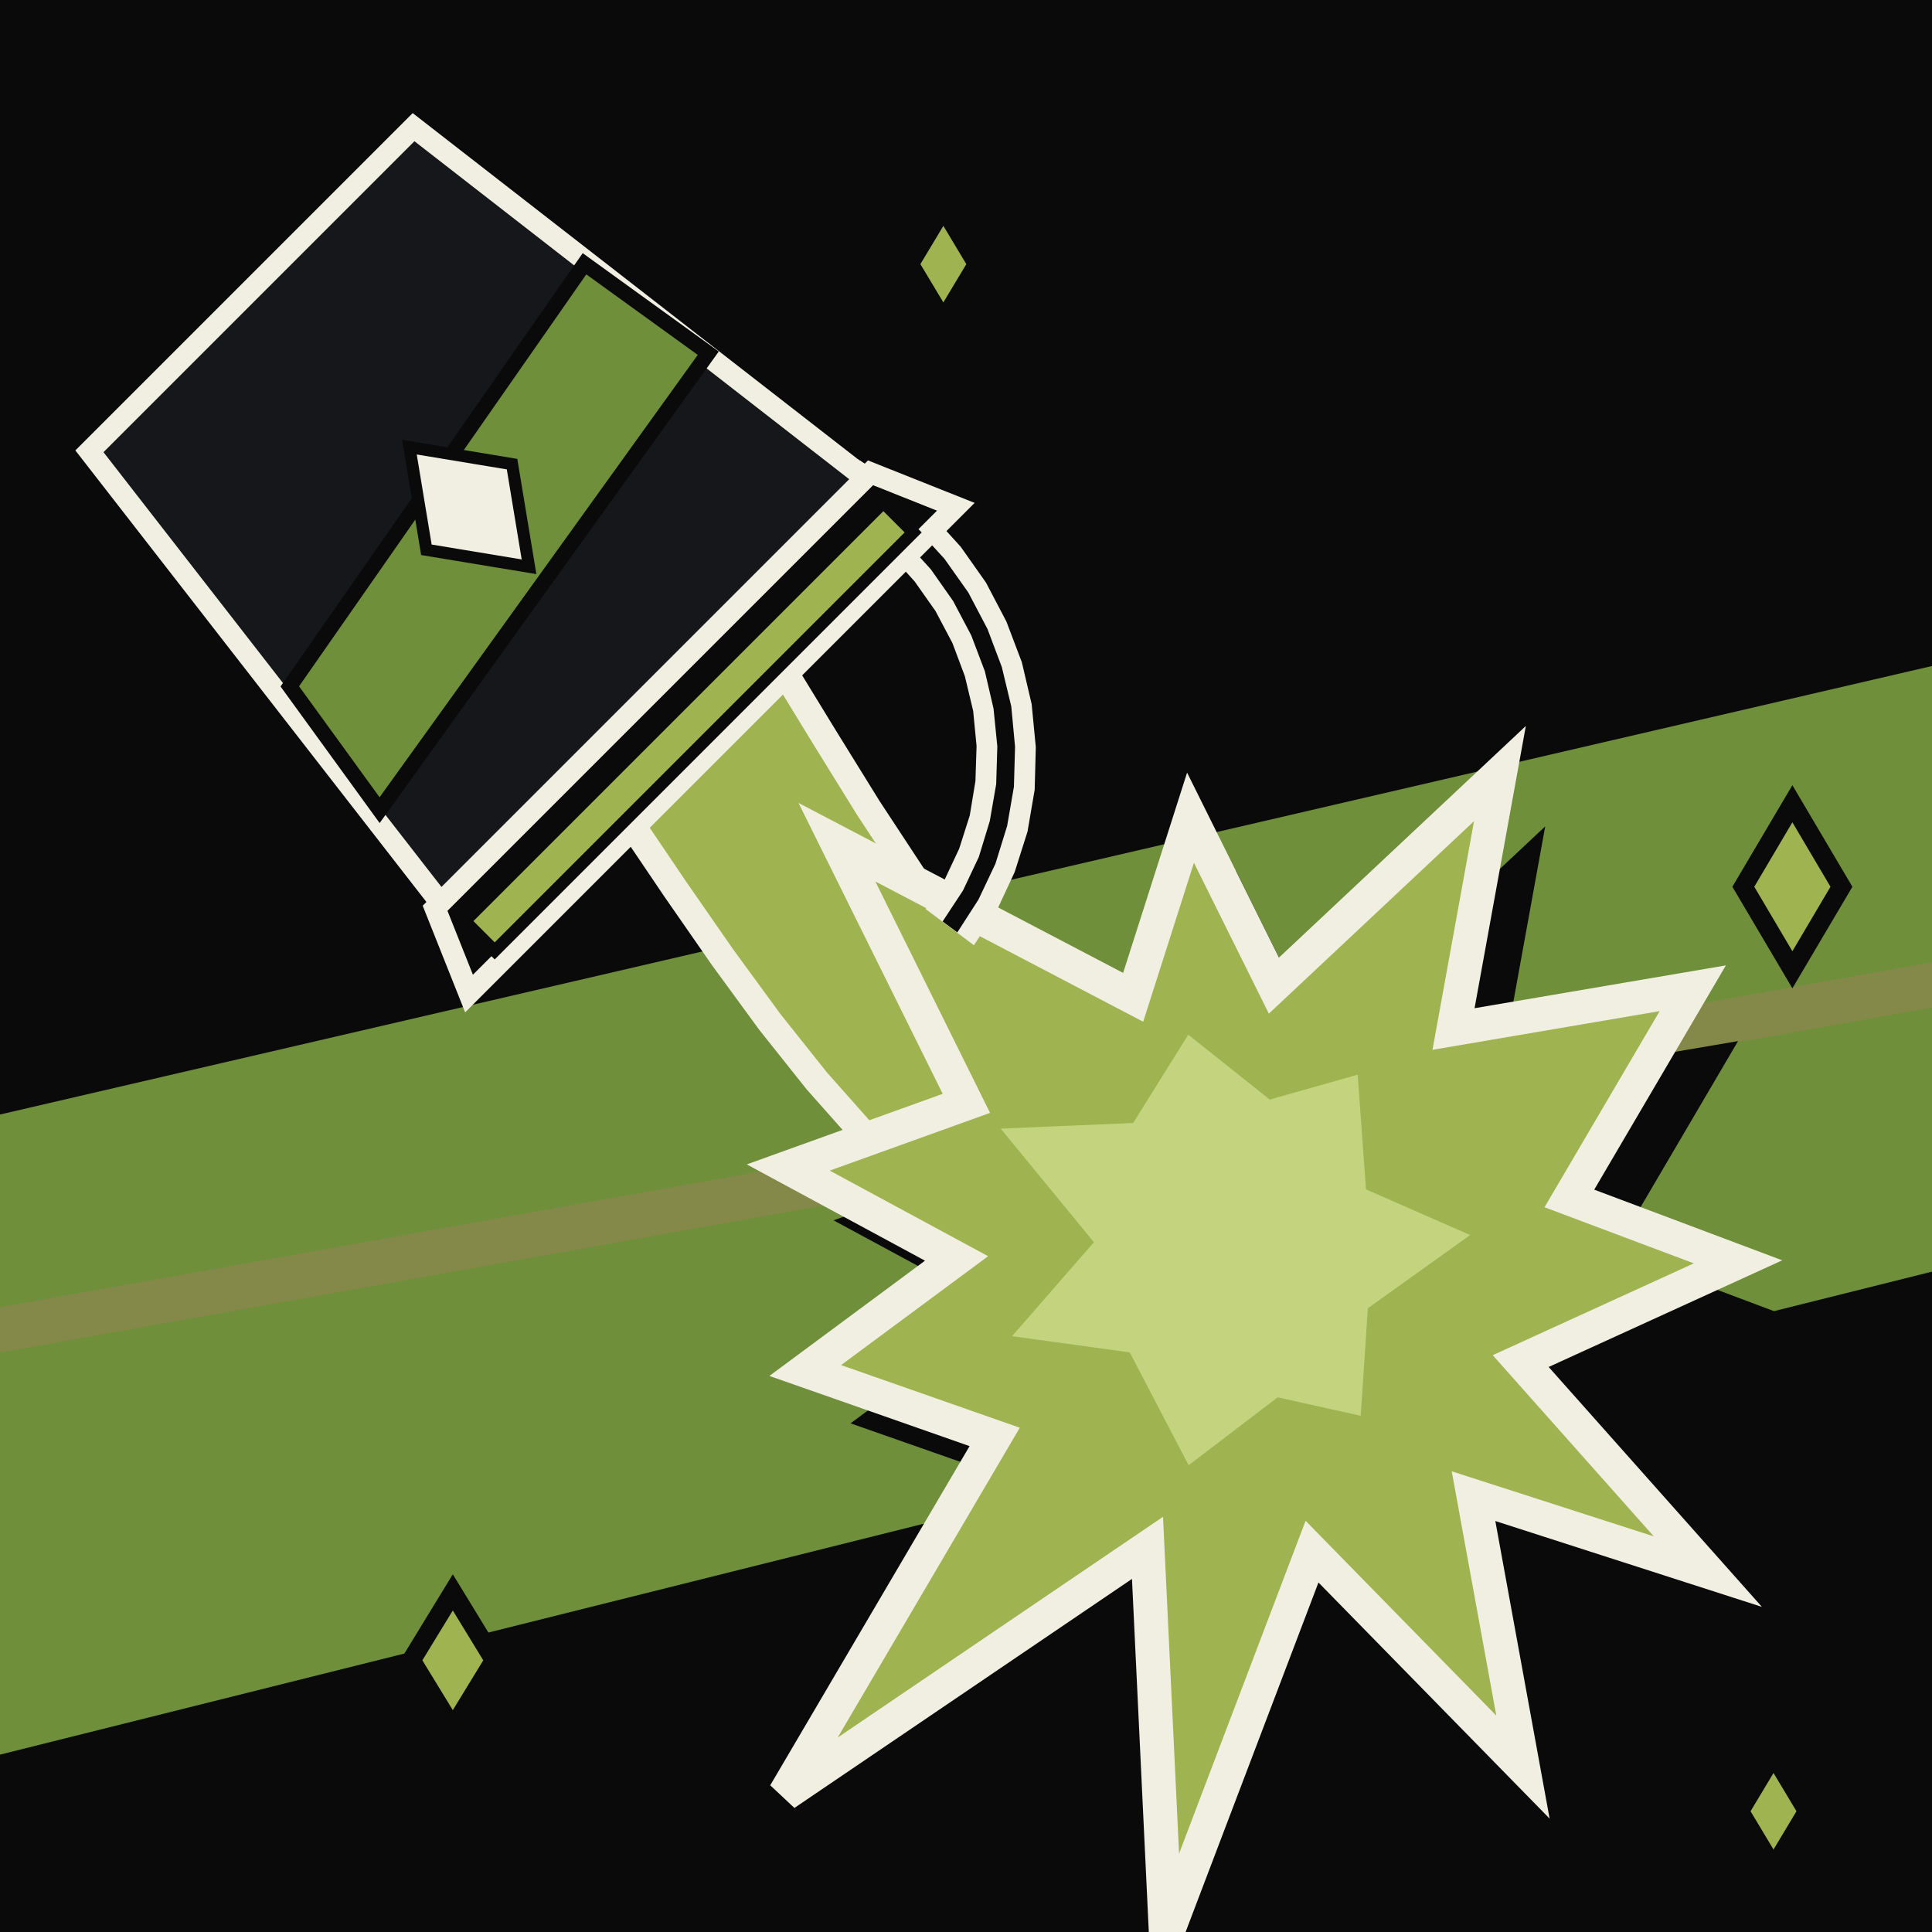
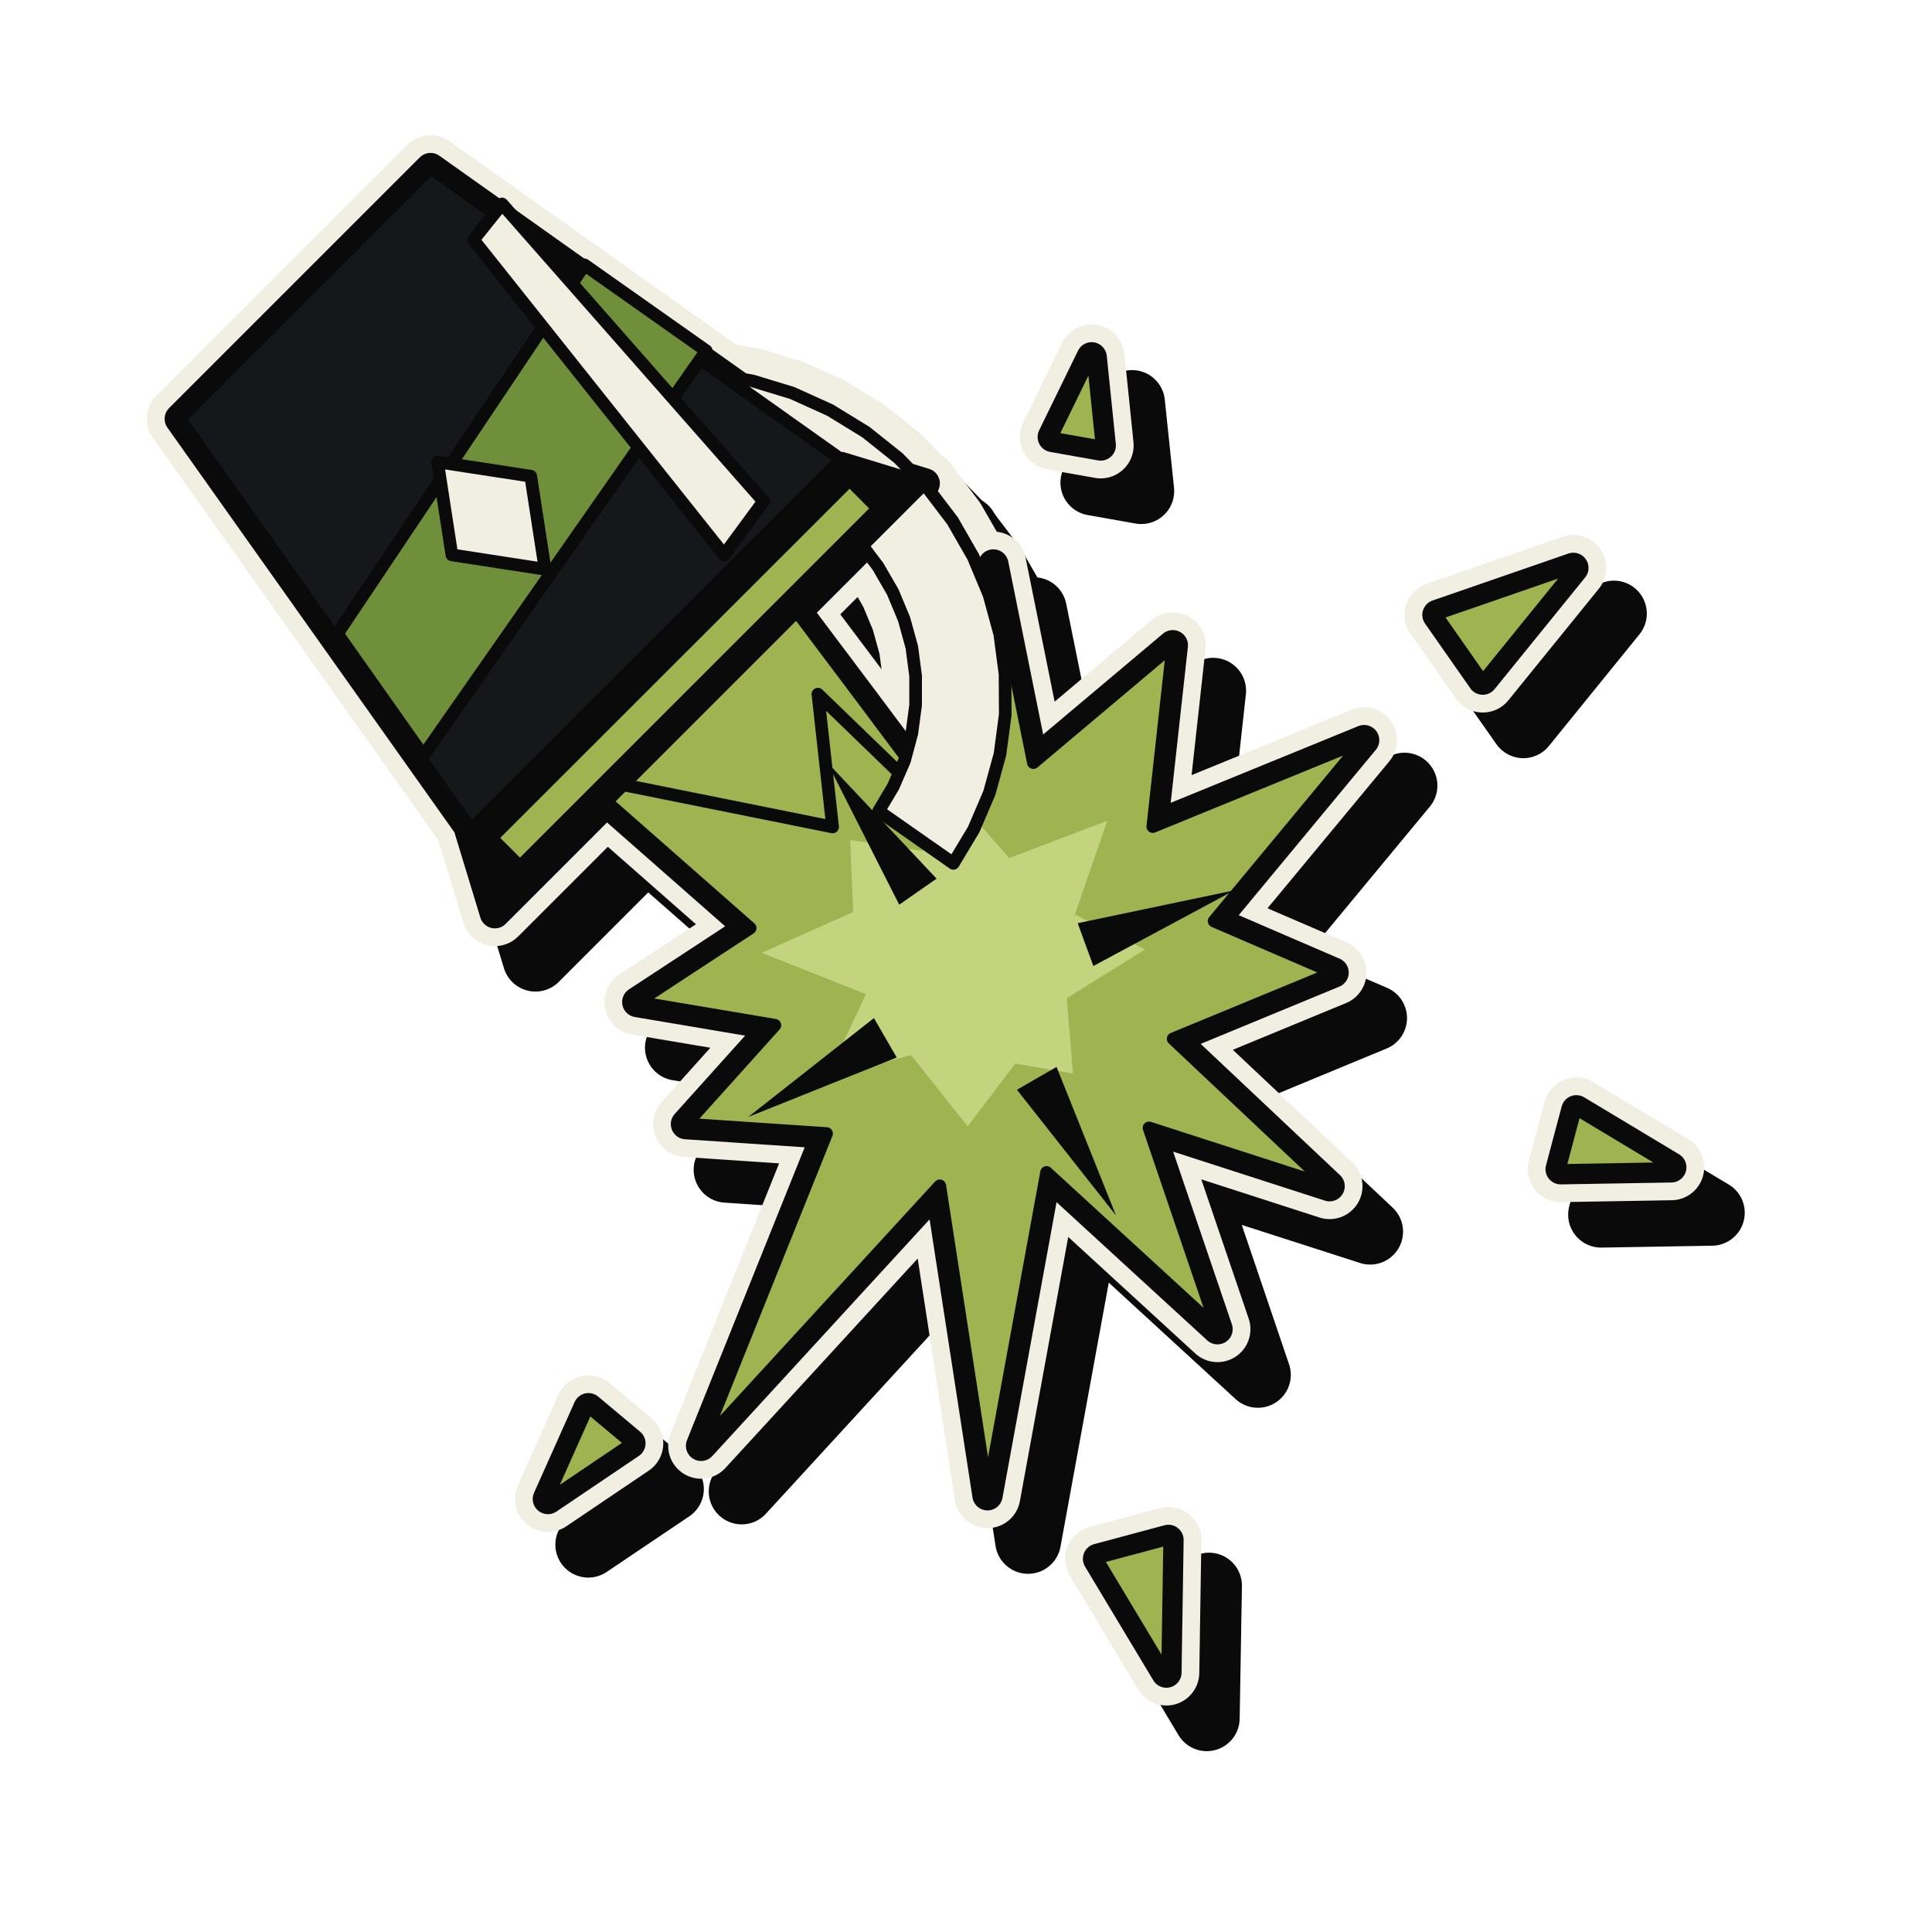
- <svg xmlns="http://www.w3.org/2000/svg" viewBox="0 0 512 512">
-   <rect width="512" height="512" fill="#0a0a0b" />
-   <polygon points="-20.0,300.0 540.0,170.0 540.0,330.0 -20.0,470.0" fill="#6f8f3a" />
-   <polygon points="-20.0,350.0 540.0,250.0 540.0,262.0 -20.0,362.0" fill="#84894a" />
-   <polygon points="166.5,217.2 179.0,235.7 191.5,253.7 204.0,270.8 216.5,286.5 229.1,300.7 241.6,313.0 254.1,323.4 266.6,332.1 279.1,339.1 291.6,344.8 304.1,349.5 316.7,353.8 347.3,322.2 335.6,317.2 323.9,311.6 312.2,305.1 300.4,297.3 288.7,287.8 277.0,276.6 265.3,263.4 253.5,248.5 241.8,231.9 230.1,214.1 218.4,195.2 206.6,175.9" fill="#9fb350" stroke="#f1efe2" stroke-width="7.0" stroke-linejoin="miter" />
-   <polygon points="472.6,348.4 415.0,374.7 464.6,430.5 402.5,410.5 415.6,482.3 359.7,425.2 321.0,527.0 316.1,424.2 220.0,489.4 275.6,394.8 225.4,377.2 265.5,347.5 220.9,323.4 268.1,306.4 233.8,237.2 312.3,278.3 327.5,230.7 349.6,275.2 409.5,219.0 397.2,286.7 460.6,275.9 427.9,331.6" fill="#0a0a0b" />
-   <polygon points="460.6,334.4 403.0,360.7 452.6,416.5 390.5,396.5 403.6,468.3 347.7,411.2 309.0,513.0 304.1,410.2 208.0,475.4 263.6,380.8 213.4,363.2 253.5,333.5 208.9,309.4 256.1,292.4 221.8,223.2 300.3,264.3 315.5,216.7 337.6,261.2 397.5,205.0 385.2,272.7 448.6,261.9 415.9,317.6" fill="#9fb350" stroke="#f1efe2" stroke-width="9.0" stroke-linejoin="miter" />
-   <polygon points="389.6,327.3 362.5,346.7 360.6,375.2 338.6,370.3 315.0,388.3 299.4,358.4 268.2,354.1 289.9,329.2 265.2,299.1 300.3,297.6 314.9,274.2 336.5,291.4 359.8,284.8 362.0,315.2" fill="#c4d47e" />
-   <polygon points="475.0,213.0 488.0,235.0 475.0,257.0 462.0,235.0" fill="#9fb350" stroke="#0a0a0b" stroke-width="5.0" stroke-linejoin="miter" />
-   <polygon points="120.0,422.0 131.0,440.0 120.0,458.0 109.0,440.0" fill="#9fb350" stroke="#0a0a0b" stroke-width="5.0" stroke-linejoin="miter" />
-   <polygon points="470.0,465.0 479.0,480.0 470.0,495.0 461.0,480.0" fill="#9fb350" stroke="#0a0a0b" stroke-width="5.0" stroke-linejoin="miter" />
-   <polygon points="250.0,55.0 259.0,70.0 250.0,85.0 241.0,70.0" fill="#9fb350" stroke="#0a0a0b" stroke-width="5.0" stroke-linejoin="miter" />
-   <polygon points="115.0,142.6 122.3,134.2 130.7,126.9 140.1,120.7 150.2,115.9 161.0,112.4 172.2,110.4 183.6,109.8 195.2,110.7 206.5,113.1 217.5,116.9 228.0,122.1 237.8,128.6 246.7,136.2 254.6,144.9 261.3,154.4 266.7,164.7 270.8,175.5 273.4,186.6 274.5,198.0 274.2,209.3 272.3,220.4 268.9,231.1 264.2,241.2 258.1,250.5 245.3,240.9 250.3,233.2 254.2,224.9 257.0,216.1 258.5,207.0 258.8,197.7 257.9,188.4 255.7,179.2 252.4,170.4 247.9,161.9 242.4,154.1 236.0,147.0 228.6,140.7 220.6,135.4 212.0,131.2 203.0,128.0 193.6,126.1 184.2,125.3 174.8,125.8 165.6,127.4 156.7,130.3 148.4,134.3 140.7,139.3 133.8,145.4 127.8,152.3" fill="#f1efe2" />
-   <polygon points="119.5,146.0 126.3,138.1 134.2,131.2 143.0,125.5 152.5,120.9 162.6,117.7 173.1,115.8 183.8,115.2 194.6,116.1 205.3,118.3 215.6,121.9 225.4,126.8 234.6,132.8 242.9,140.0 250.3,148.1 256.6,157.0 261.7,166.7 265.5,176.8 268.0,187.2 269.0,197.9 268.7,208.5 266.9,218.9 263.8,228.9 259.3,238.4 253.7,247.1 249.8,244.2 255.2,236.0 259.4,227.1 262.3,217.6 264.0,207.8 264.3,197.8 263.3,187.8 261.0,177.9 257.4,168.4 252.6,159.3 246.7,150.9 239.7,143.2 231.8,136.5 223.2,130.8 213.9,126.2 204.2,122.8 194.2,120.7 184.0,119.9 173.9,120.4 164.0,122.2 154.4,125.2 145.5,129.5 137.2,135.0 129.8,141.5 123.3,148.9" fill="#0a0a0b" />
-   <polygon points="231.8,128.7 118.7,241.8 23.7,119.6 109.6,33.7" fill="#16171a" stroke="#f1efe2" stroke-width="5.6" stroke-linejoin="miter" />
-   <polygon points="187.7,93.6 100.6,214.7 76.8,181.9 154.9,69.9" fill="#6f8f3a" stroke="#0a0a0b" stroke-width="4.0" stroke-linejoin="miter" />
-   <polygon points="140.2,150.2 113.0,145.7 108.5,118.5 135.7,123.0" fill="#f1efe2" stroke="#0a0a0b" stroke-width="3.2" stroke-linejoin="miter" />
-   <polygon points="253.3,134.3 124.3,263.3 115.3,240.7 230.7,125.3" fill="#0a0a0b" stroke="#f1efe2" stroke-width="5.6" stroke-linejoin="miter" />
-   <polygon points="242.0,141.1 131.1,252.0 123.2,244.1 234.1,133.2" fill="#9fb350" stroke="#0a0a0b" stroke-width="3.2" stroke-linejoin="miter" />
+ <svg xmlns="http://www.w3.org/2000/svg" viewBox="0 0 1024 1024">
+   <polygon points="340.7,432.2 355.1,444.0 369.5,455.7 383.8,467.5 398.2,479.3 412.6,491.0 426.9,502.8 441.3,514.5 455.7,526.3 470.0,538.1 484.4,549.8 498.8,561.6 513.1,573.4 570.1,516.4 558.9,501.5 547.7,486.6 536.5,471.6 525.3,456.7 514.1,441.8 502.9,426.8 491.7,411.9 480.5,397.0 469.3,382.1 458.1,367.1 446.9,352.2 435.7,337.3" fill="#0a0a0b" stroke="#0a0a0b" stroke-width="34.9" stroke-linejoin="round" />
+   <polygon points="728.3,539.6 643.3,574.8 726.2,652.8 630.5,622.0 666.7,728.7 576.2,645.6 544.9,816.7 519.6,652.7 393.1,790.5 459.5,625.0 385.1,620.0 432.1,567.6 359.3,555.3 419.0,516.0 327.0,435.2 462.8,462.5 454.9,392.1 505.9,441.3 548.0,323.4 569.2,428.3 643.0,366.1 632.4,462.2 744.4,416.4 664.9,512.4" fill="#0a0a0b" stroke="#0a0a0b" stroke-width="34.9" stroke-linejoin="round" />
+   <polygon points="855.4,325.2 783.3,350.1 807.4,384.4" fill="#0a0a0b" stroke="#0a0a0b" stroke-width="34.9" stroke-linejoin="round" />
+   <polygon points="907.3,642.8 857.0,612.7 848.6,643.8" fill="#0a0a0b" stroke="#0a0a0b" stroke-width="34.9" stroke-linejoin="round" />
+   <polygon points="639.6,910.7 640.8,840.4 603.5,850.4" fill="#0a0a0b" stroke="#0a0a0b" stroke-width="34.9" stroke-linejoin="round" />
+   <polygon points="311.8,818.7 355.6,789.2 333.4,770.5" fill="#0a0a0b" stroke="#0a0a0b" stroke-width="34.9" stroke-linejoin="round" />
+   <polygon points="600.0,213.6 579.5,255.8 604.9,260.3" fill="#0a0a0b" stroke="#0a0a0b" stroke-width="34.9" stroke-linejoin="round" />
+   <polygon points="249.7,287.7 262.9,271.4 278.2,257.0 295.5,244.8 314.3,234.9 334.4,227.7 355.4,223.1 377.0,221.3 398.7,222.3 420.3,226.0 441.4,232.5 461.5,241.6 480.4,253.1 497.7,266.9 513.1,282.7 526.4,300.3 537.3,319.3 545.7,339.4 551.3,360.3 554.2,381.6 554.3,403.0 551.5,424.0 545.9,444.4 537.6,463.8 526.8,481.8 487.2,454.0 494.9,441.2 500.8,427.4 504.8,412.8 506.8,397.8 506.8,382.5 504.7,367.3 500.7,352.4 494.7,338.0 486.9,324.4 477.4,311.9 466.4,300.6 454.0,290.7 440.6,282.5 426.2,276.0 411.2,271.4 395.7,268.7 380.2,268.0 364.8,269.3 349.8,272.5 335.4,277.7 322.0,284.8 309.7,293.5 298.7,303.8 289.2,315.5" fill="#0a0a0b" stroke="#0a0a0b" stroke-width="34.9" stroke-linejoin="round" />
+   <polygon points="471.7,270.9 274.3,468.3 116.7,246.2 249.6,113.3" fill="#0a0a0b" stroke="#0a0a0b" stroke-width="34.9" stroke-linejoin="round" />
+   <polygon points="511.6,280.3 283.8,508.1 270.5,464.5 467.9,267.1" fill="#0a0a0b" stroke="#0a0a0b" stroke-width="34.9" stroke-linejoin="round" />
+   <polygon points="319.3,408.0 333.6,419.8 348.0,431.6 362.4,443.3 376.7,455.1 391.1,466.9 405.5,478.6 419.8,490.4 434.2,502.1 448.6,513.9 462.9,525.7 477.3,537.4 491.7,549.2 548.6,492.2 537.4,477.3 526.2,462.4 515.0,447.5 503.8,432.5 492.6,417.6 481.4,402.7 470.2,387.8 459.0,372.8 447.8,357.9 436.6,343.0 425.4,328.1 414.2,313.1" fill="#f1efe2" stroke="#f1efe2" stroke-width="34.9" stroke-linejoin="round" />
+   <polygon points="706.8,515.5 621.8,550.6 704.7,628.7 609.0,597.8 645.3,704.5 554.7,621.4 523.4,792.5 498.1,628.5 371.6,766.3 438.1,600.8 363.6,595.8 410.7,543.4 337.8,531.1 397.6,491.9 305.6,411.0 441.3,438.3 433.5,367.9 484.4,417.1 526.5,299.2 547.7,404.2 621.6,342.0 611.0,438.1 723.0,392.3 643.5,488.2" fill="#f1efe2" stroke="#f1efe2" stroke-width="34.9" stroke-linejoin="round" />
+   <polygon points="833.9,301.0 761.9,325.9 785.9,360.2" fill="#f1efe2" stroke="#f1efe2" stroke-width="34.9" stroke-linejoin="round" />
+   <polygon points="885.8,618.7 835.5,588.5 827.2,619.7" fill="#f1efe2" stroke="#f1efe2" stroke-width="34.9" stroke-linejoin="round" />
+   <polygon points="618.2,886.5 619.3,816.2 582.0,826.2" fill="#f1efe2" stroke="#f1efe2" stroke-width="34.9" stroke-linejoin="round" />
+   <polygon points="290.4,794.5 334.1,765.0 311.9,746.4" fill="#f1efe2" stroke="#f1efe2" stroke-width="34.9" stroke-linejoin="round" />
+   <polygon points="578.6,189.4 558.0,231.6 583.4,236.1" fill="#f1efe2" stroke="#f1efe2" stroke-width="34.9" stroke-linejoin="round" />
+   <polygon points="228.2,263.6 241.4,247.2 256.8,232.8 274.0,220.6 292.8,210.8 312.9,203.5 333.9,198.9 355.5,197.1 377.3,198.1 398.9,201.9 419.9,208.3 440.0,217.4 458.9,229.0 476.2,242.8 491.6,258.6 504.9,276.1 515.8,295.1 524.2,315.2 529.9,336.1 532.7,357.4 532.8,378.8 530.0,399.8 524.4,420.2 516.1,439.6 505.3,457.6 465.7,429.9 473.4,417.0 479.4,403.2 483.3,388.6 485.3,373.6 485.3,358.3 483.3,343.1 479.2,328.2 473.2,313.8 465.4,300.3 455.9,287.7 444.9,276.4 432.6,266.6 419.1,258.3 404.7,251.8 389.7,247.2 374.3,244.5 358.7,243.8 343.3,245.1 328.3,248.4 313.9,253.6 300.5,260.6 288.2,269.3 277.2,279.6 267.8,291.3" fill="#f1efe2" stroke="#f1efe2" stroke-width="34.9" stroke-linejoin="round" />
+   <polygon points="450.3,246.7 252.8,444.1 95.3,222.0 228.2,89.1" fill="#f1efe2" stroke="#f1efe2" stroke-width="34.9" stroke-linejoin="round" />
+   <polygon points="490.1,256.2 262.3,484.0 249.0,440.3 446.5,242.9" fill="#f1efe2" stroke="#f1efe2" stroke-width="34.9" stroke-linejoin="round" />
+   <polygon points="319.3,408.0 333.6,419.8 348.0,431.6 362.4,443.3 376.7,455.1 391.1,466.9 405.5,478.6 419.8,490.4 434.2,502.1 448.6,513.9 462.9,525.7 477.3,537.4 491.7,549.2 548.6,492.2 537.4,477.3 526.2,462.4 515.0,447.5 503.8,432.5 492.6,417.6 481.4,402.7 470.2,387.8 459.0,372.8 447.8,357.9 436.6,343.0 425.4,328.1 414.2,313.1" fill="#0a0a0b" stroke="#0a0a0b" stroke-width="16.1" stroke-linejoin="round" />
+   <polygon points="706.8,515.5 621.8,550.6 704.7,628.7 609.0,597.8 645.3,704.5 554.7,621.4 523.4,792.5 498.1,628.5 371.6,766.3 438.1,600.8 363.6,595.8 410.7,543.4 337.8,531.1 397.6,491.9 305.6,411.0 441.3,438.3 433.5,367.9 484.4,417.1 526.5,299.2 547.7,404.2 621.6,342.0 611.0,438.1 723.0,392.3 643.5,488.2" fill="#0a0a0b" stroke="#0a0a0b" stroke-width="16.1" stroke-linejoin="round" />
+   <polygon points="833.9,301.0 761.9,325.9 785.9,360.2" fill="#0a0a0b" stroke="#0a0a0b" stroke-width="16.1" stroke-linejoin="round" />
+   <polygon points="885.8,618.7 835.5,588.5 827.2,619.7" fill="#0a0a0b" stroke="#0a0a0b" stroke-width="16.1" stroke-linejoin="round" />
+   <polygon points="618.2,886.5 619.3,816.2 582.0,826.2" fill="#0a0a0b" stroke="#0a0a0b" stroke-width="16.1" stroke-linejoin="round" />
+   <polygon points="290.4,794.5 334.1,765.0 311.9,746.4" fill="#0a0a0b" stroke="#0a0a0b" stroke-width="16.1" stroke-linejoin="round" />
+   <polygon points="578.6,189.4 558.0,231.6 583.4,236.1" fill="#0a0a0b" stroke="#0a0a0b" stroke-width="16.1" stroke-linejoin="round" />
+   <polygon points="450.3,246.7 252.8,444.1 95.3,222.0 228.2,89.1" fill="#0a0a0b" stroke="#0a0a0b" stroke-width="16.1" stroke-linejoin="round" />
+   <polygon points="490.1,256.2 262.3,484.0 249.0,440.3 446.5,242.9" fill="#0a0a0b" stroke="#0a0a0b" stroke-width="16.1" stroke-linejoin="round" />
+   <polygon points="319.3,408.0 333.6,419.8 348.0,431.6 362.4,443.3 376.7,455.1 391.1,466.9 405.5,478.6 419.8,490.4 434.2,502.1 448.6,513.9 462.9,525.7 477.3,537.4 491.7,549.2 548.6,492.2 537.4,477.3 526.2,462.4 515.0,447.5 503.8,432.5 492.6,417.6 481.4,402.7 470.2,387.8 459.0,372.8 447.8,357.9 436.6,343.0 425.4,328.1 414.2,313.1" fill="#9fb350" stroke="#0a0a0b" stroke-width="6.7" stroke-linejoin="round" />
+   <polygon points="706.8,515.5 621.8,550.6 704.7,628.7 609.0,597.8 645.3,704.5 554.7,621.4 523.4,792.5 498.1,628.5 371.6,766.3 438.1,600.8 363.6,595.8 410.7,543.4 337.8,531.1 397.6,491.9 305.6,411.0 441.3,438.3 433.5,367.9 484.4,417.1 526.5,299.2 547.7,404.2 621.6,342.0 611.0,438.1 723.0,392.3 643.5,488.2" fill="#9fb350" stroke="#0a0a0b" stroke-width="6.7" stroke-linejoin="round" />
+   <polygon points="606.9,503.2 565.4,529.1 568.7,569.0 538.1,563.7 512.9,597.0 482.9,559.2 438.1,571.3 459.0,526.9 403.7,505.0 452.2,483.4 450.6,445.2 488.8,451.0 506.7,422.7 534.9,454.8 586.9,435.0 569.7,484.7" fill="#c4d47e" />
+   <polygon points="654.2,471.9 579.5,512.0 571.2,489.3" fill="#0a0a0b" />
+   <polygon points="591.5,644.2 539.0,577.6 560.0,565.5" fill="#0a0a0b" />
+   <polygon points="396.6,592.0 463.2,539.6 475.3,560.5" fill="#0a0a0b" />
+   <polygon points="438.3,403.9 496.4,465.7 476.6,479.5" fill="#0a0a0b" />
+   <polygon points="833.9,301.0 761.9,325.9 785.9,360.2" fill="#9fb350" stroke="#0a0a0b" stroke-width="5.4" stroke-linejoin="round" />
+   <polygon points="885.8,618.7 835.5,588.5 827.2,619.7" fill="#9fb350" stroke="#0a0a0b" stroke-width="5.4" stroke-linejoin="round" />
+   <polygon points="618.2,886.5 619.3,816.2 582.0,826.2" fill="#9fb350" stroke="#0a0a0b" stroke-width="5.4" stroke-linejoin="round" />
+   <polygon points="290.4,794.5 334.1,765.0 311.9,746.4" fill="#9fb350" stroke="#0a0a0b" stroke-width="5.4" stroke-linejoin="round" />
+   <polygon points="578.6,189.4 558.0,231.6 583.4,236.1" fill="#9fb350" stroke="#0a0a0b" stroke-width="5.4" stroke-linejoin="round" />
+   <polygon points="228.2,263.6 241.4,247.2 256.8,232.8 274.0,220.6 292.8,210.8 312.9,203.5 333.9,198.9 355.5,197.1 377.3,198.1 398.9,201.9 419.9,208.3 440.0,217.4 458.9,229.0 476.2,242.8 491.6,258.6 504.9,276.1 515.8,295.1 524.2,315.2 529.9,336.1 532.7,357.4 532.8,378.8 530.0,399.8 524.4,420.2 516.1,439.6 505.3,457.6 465.7,429.9 473.4,417.0 479.4,403.2 483.3,388.6 485.3,373.6 485.3,358.3 483.3,343.1 479.2,328.2 473.2,313.8 465.4,300.3 455.9,287.7 444.9,276.4 432.6,266.6 419.1,258.3 404.7,251.8 389.7,247.2 374.3,244.5 358.7,243.8 343.3,245.1 328.3,248.4 313.9,253.6 300.5,260.6 288.2,269.3 277.2,279.6 267.8,291.3" fill="#f1efe2" stroke="#0a0a0b" stroke-width="6.7" stroke-linejoin="round" />
+   <polygon points="450.3,246.7 252.8,444.1 95.3,222.0 228.2,89.1" fill="#16171a" stroke="#0a0a0b" stroke-width="6.7" stroke-linejoin="round" />
+   <polygon points="374.3,185.9 224.4,400.5 178.8,335.9 309.8,140.4" fill="#6f8f3a" stroke="#0a0a0b" stroke-width="6.7" stroke-linejoin="round" />
+   <polygon points="404.7,265.7 383.8,294.1 250.9,127.1 266.1,108.1" fill="#f1efe2" stroke="#0a0a0b" stroke-width="6.7" stroke-linejoin="round" />
+   <polygon points="288.9,301.7 239.5,294.1 231.9,244.8 281.3,252.4" fill="#f1efe2" stroke="#0a0a0b" stroke-width="6.7" stroke-linejoin="round" />
+   <polygon points="490.1,256.2 262.3,484.0 249.0,440.3 446.5,242.9" fill="#0a0a0b" stroke="#0a0a0b" stroke-width="6.7" stroke-linejoin="round" />
+   <polygon points="465.4,269.5 275.6,459.3 260.4,444.1 450.3,254.3" fill="#9fb350" stroke="#0a0a0b" stroke-width="6.7" stroke-linejoin="round" />
</svg>
